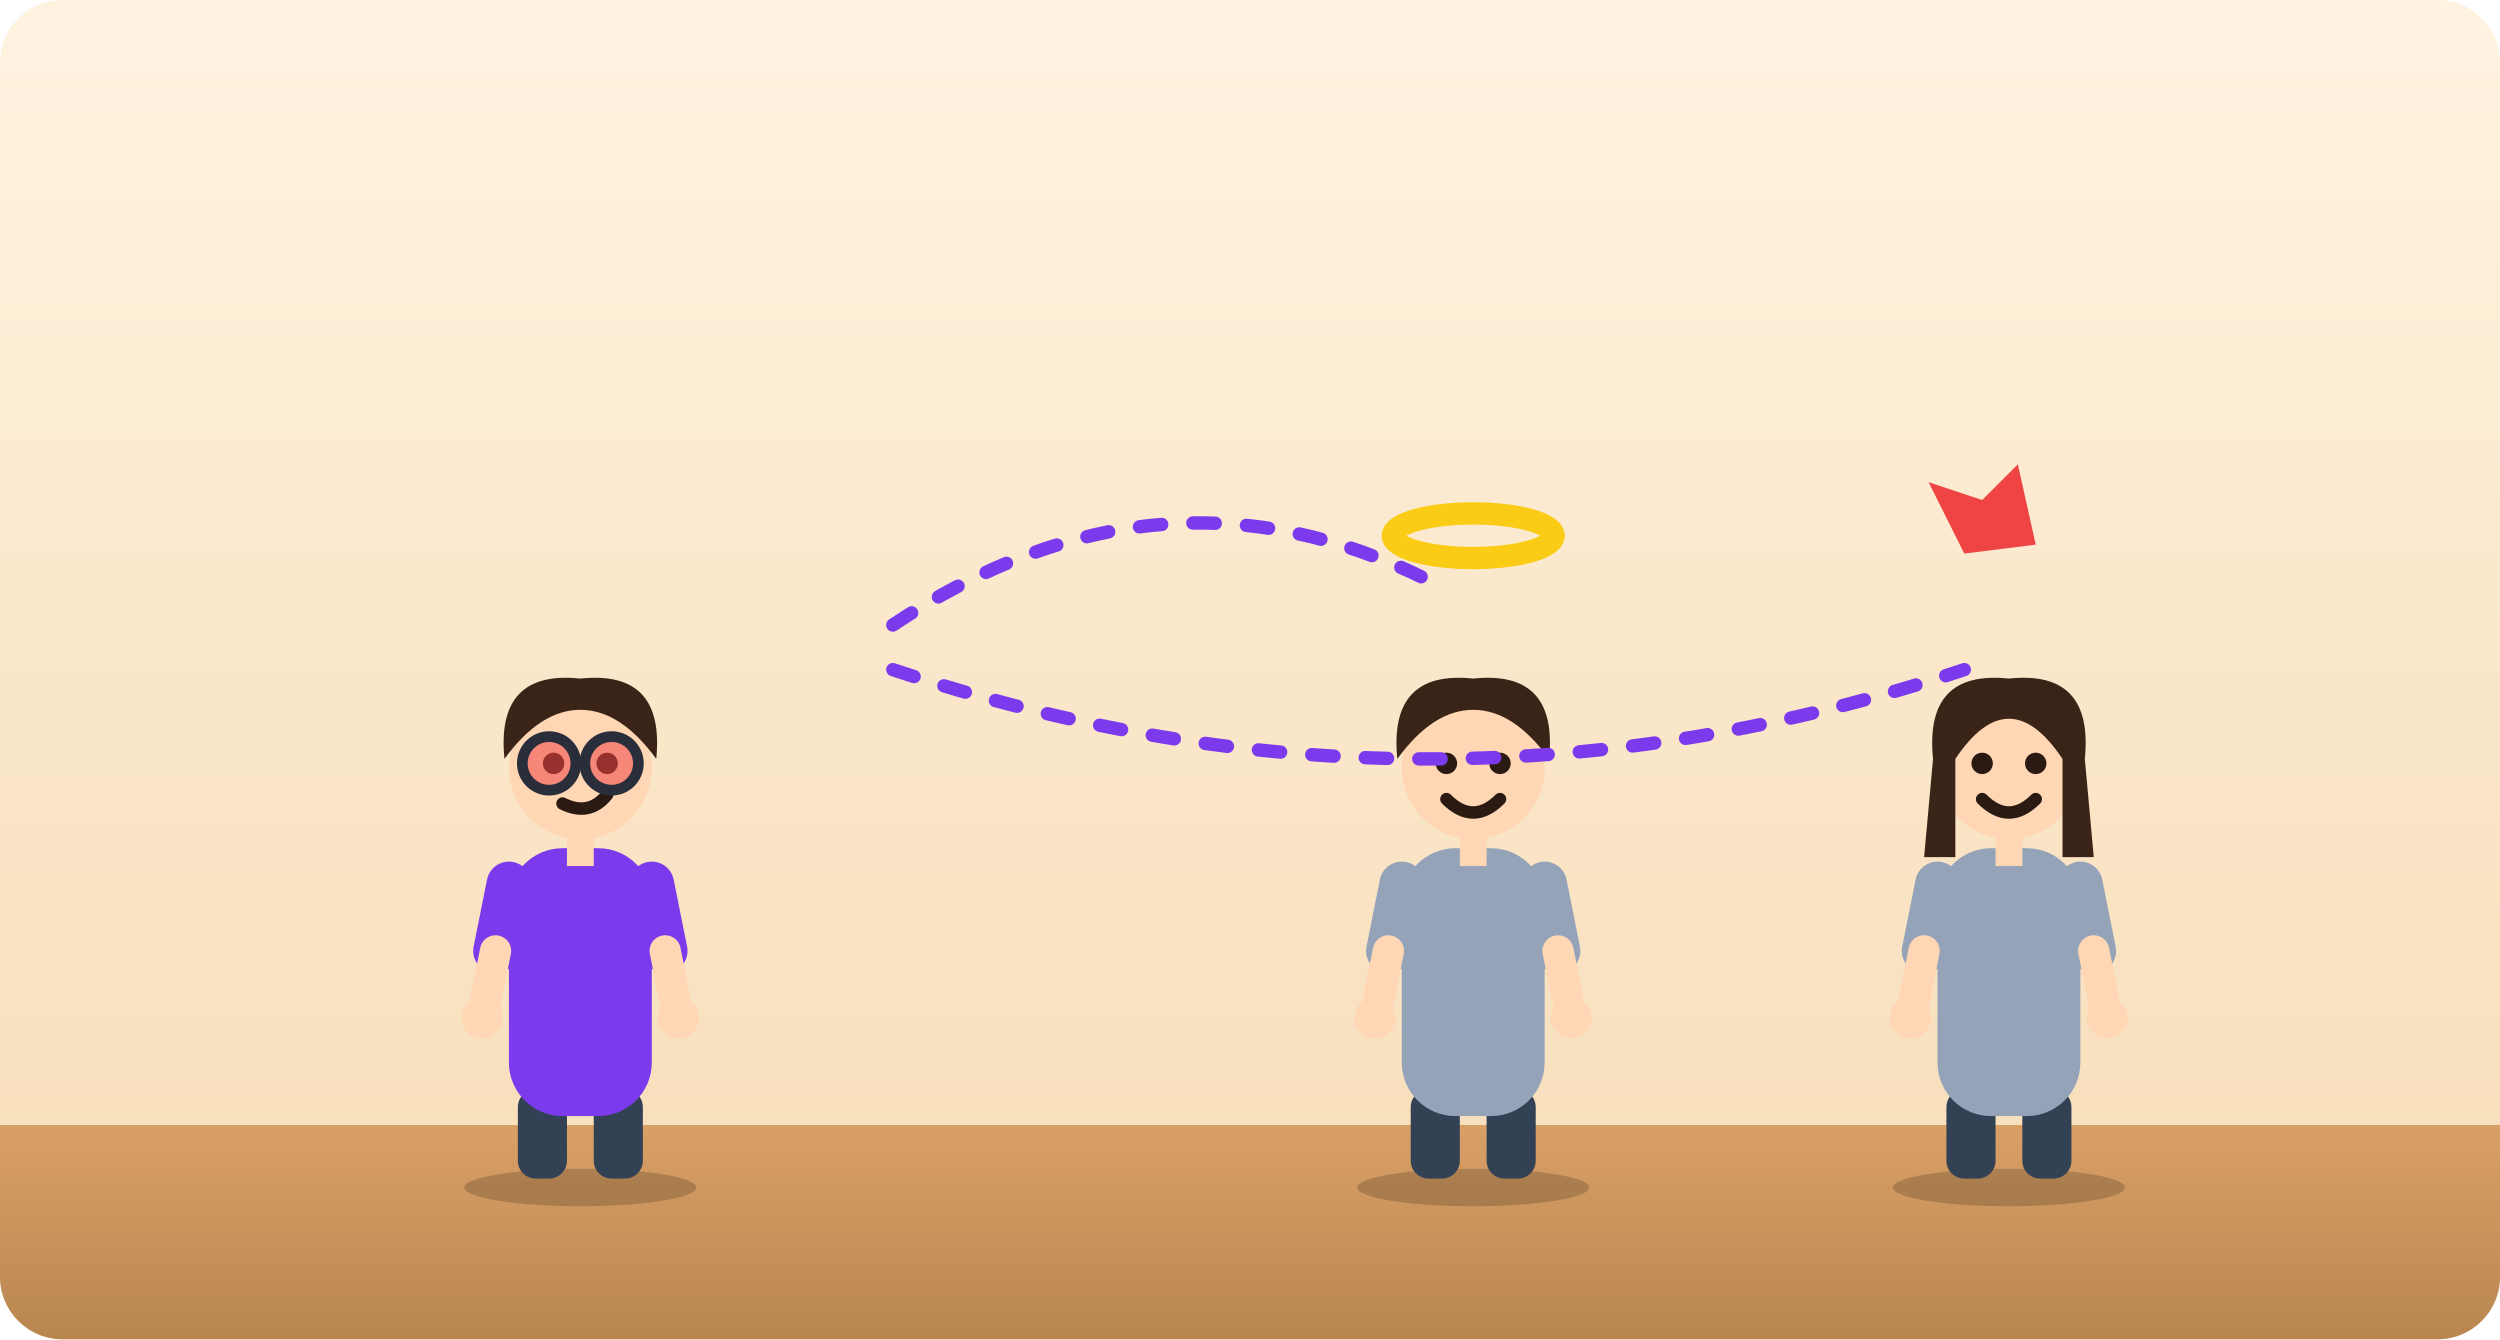
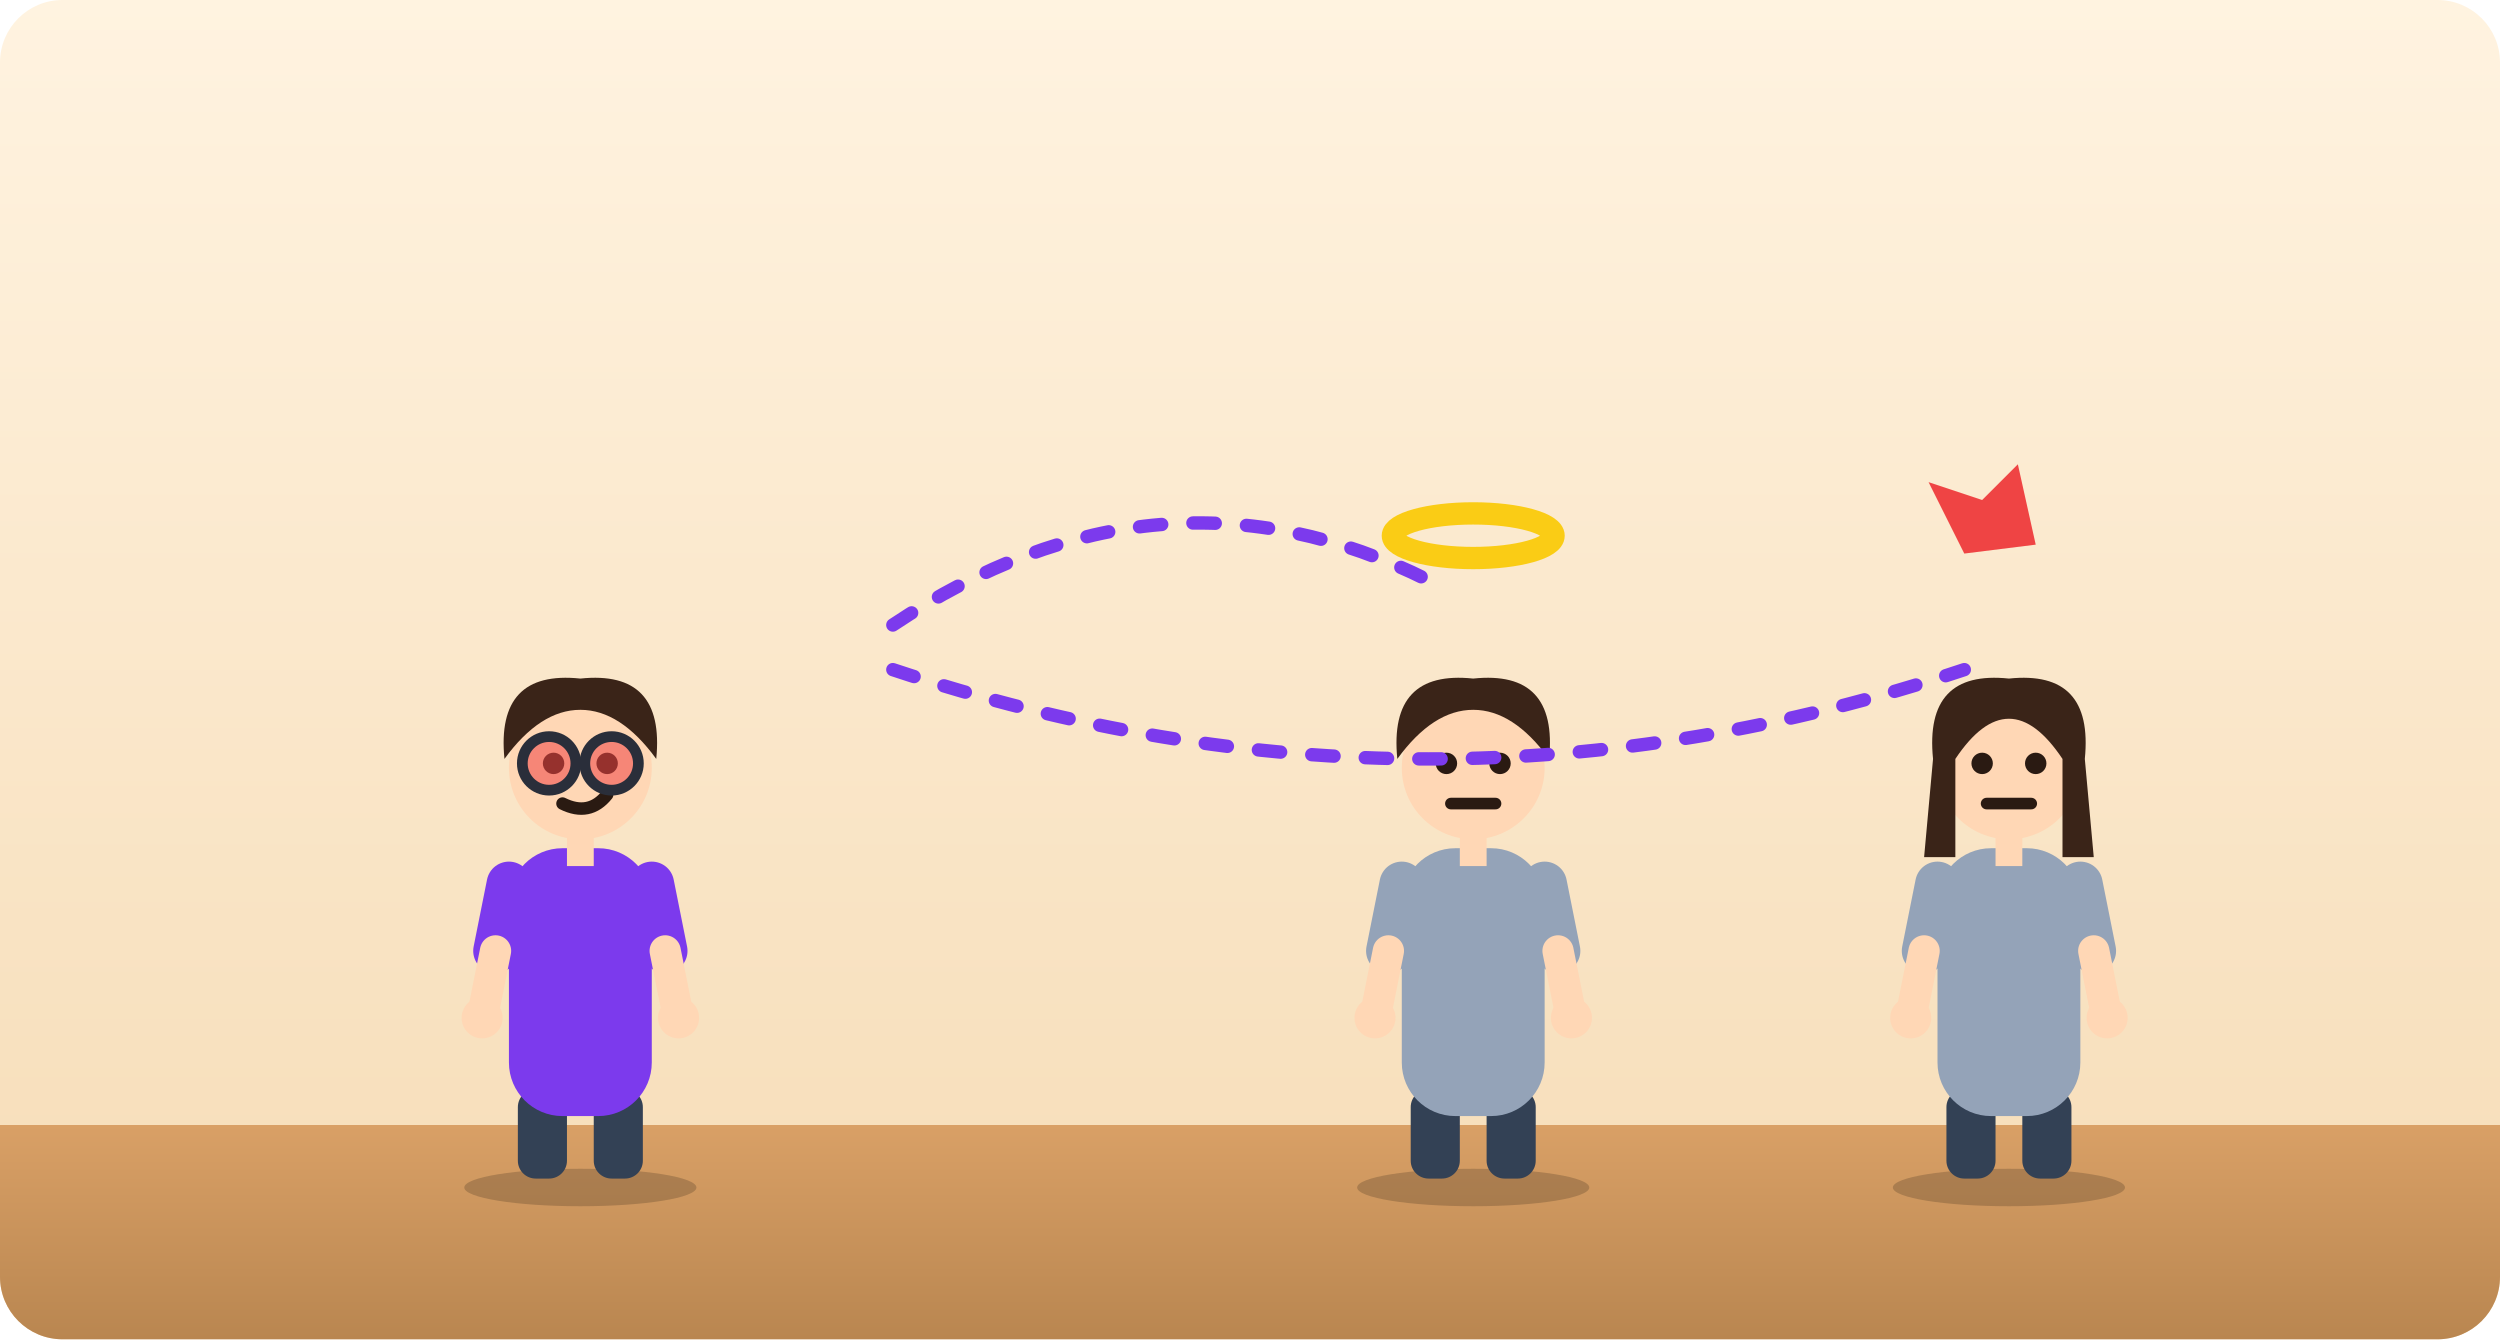
<svg xmlns="http://www.w3.org/2000/svg" data-n="3" data-t="1" data-c="#7c3aed" viewBox="0 0 560 300" role="img" aria-label="색안경 때문에 똑같은 사람인데도 한쪽만 좋게 보는 편견">
  <defs>
    <clipPath id="bias_clip">
      <rect width="560" height="300" rx="14" />
    </clipPath>
    <linearGradient id="bias_sky" x1="0" y1="0" x2="0" y2="1">
      <stop offset="0" stop-color="#fff3e0" />
      <stop offset="1" stop-color="#f6dcb6" />
    </linearGradient>
    <linearGradient id="bias_gr" x1="0" y1="0" x2="0" y2="1">
      <stop offset="0" stop-color="#d9a066" />
      <stop offset="1" stop-color="#b98650" />
    </linearGradient>
  </defs>
  <g clip-path="url(#bias_clip)">
    <rect width="560" height="300" fill="url(#bias_sky)" />
    <rect x="0" y="252" width="560" height="48" fill="url(#bias_gr)" />
    <g class="vs up" data-s="1">
      <g transform="translate(130 254)">
        <ellipse cx="0" cy="12" rx="26" ry="4.2" fill="#000" fill-opacity="0.18" />
        <rect x="-14" y="-10" width="11" height="20" rx="4" fill="#334155" />
        <rect x="3" y="-10" width="11" height="20" rx="4" fill="#334155" />
        <rect x="-16" y="-64" width="32" height="60" rx="12" fill="#7c3aed" />
        <path d="M-16 -56L-19 -41" fill="none" stroke="#7c3aed" stroke-width="10" stroke-linecap="round" stroke-linejoin="round" />
        <path d="M-19 -41L-22 -26" fill="none" stroke="#ffd7b5" stroke-width="7" stroke-linecap="round" stroke-linejoin="round" />
        <circle cx="-22" cy="-26" r="4.6" fill="#ffd7b5" />
        <path d="M16 -56L19 -41" fill="none" stroke="#7c3aed" stroke-width="10" stroke-linecap="round" stroke-linejoin="round" />
        <path d="M19 -41L22 -26" fill="none" stroke="#ffd7b5" stroke-width="7" stroke-linecap="round" stroke-linejoin="round" />
        <circle cx="22" cy="-26" r="4.6" fill="#ffd7b5" />
        <rect x="-3" y="-68" width="6" height="8" fill="#ffd7b5" />
        <circle cx="0" cy="-82" r="16" fill="#ffd7b5" />
        <path d="M-17 -84Q-19 -104 0 -102Q19 -104 17 -84Q9 -95 0 -95Q-9 -95 -17 -84Z" fill="#3a2418" />
        <circle cx="-6" cy="-83" r="2.4" fill="#2a1a12" />
        <circle cx="6" cy="-83" r="2.4" fill="#2a1a12" />
        <path d="M-4 -74Q2 -71 6 -76" fill="none" stroke="#2a1a12" stroke-width="2.8" stroke-linecap="round" stroke-linejoin="round" />
        <g fill="#ef4444" fill-opacity=".55" stroke="#2a2e3a" stroke-width="2.4">
          <circle cx="-7" cy="-83" r="6" />
          <circle cx="7" cy="-83" r="6" />
        </g>
      </g>
    </g>
    <g class="vs up" data-s="2">
      <g transform="translate(330 254)">
        <ellipse cx="0" cy="12" rx="26" ry="4.2" fill="#000" fill-opacity="0.18" />
        <rect x="-14" y="-10" width="11" height="20" rx="4" fill="#334155" />
        <rect x="3" y="-10" width="11" height="20" rx="4" fill="#334155" />
        <rect x="-16" y="-64" width="32" height="60" rx="12" fill="#94a3b8" />
        <path d="M-16 -56L-19 -41" fill="none" stroke="#94a3b8" stroke-width="10" stroke-linecap="round" stroke-linejoin="round" />
        <path d="M-19 -41L-22 -26" fill="none" stroke="#ffd7b5" stroke-width="7" stroke-linecap="round" stroke-linejoin="round" />
        <circle cx="-22" cy="-26" r="4.6" fill="#ffd7b5" />
        <path d="M16 -56L19 -41" fill="none" stroke="#94a3b8" stroke-width="10" stroke-linecap="round" stroke-linejoin="round" />
        <path d="M19 -41L22 -26" fill="none" stroke="#ffd7b5" stroke-width="7" stroke-linecap="round" stroke-linejoin="round" />
        <circle cx="22" cy="-26" r="4.6" fill="#ffd7b5" />
        <rect x="-3" y="-68" width="6" height="8" fill="#ffd7b5" />
        <circle cx="0" cy="-82" r="16" fill="#ffd7b5" />
        <path d="M-17 -84Q-19 -104 0 -102Q19 -104 17 -84Q9 -95 0 -95Q-9 -95 -17 -84Z" fill="#3a2418" />
        <circle cx="-6" cy="-83" r="2.4" fill="#2a1a12" />
        <circle cx="6" cy="-83" r="2.4" fill="#2a1a12" />
-         <path d="M-6 -75Q0 -69 6 -75" fill="none" stroke="#2a1a12" stroke-width="2.8" stroke-linecap="round" stroke-linejoin="round" />
+         <path d="M-5 -74H5" fill="none" stroke="#2a1a12" stroke-width="2.6" stroke-linecap="round" stroke-linejoin="round" />
      </g>
      <g transform="translate(450 254)">
        <ellipse cx="0" cy="12" rx="26" ry="4.2" fill="#000" fill-opacity="0.18" />
        <rect x="-14" y="-10" width="11" height="20" rx="4" fill="#334155" />
        <rect x="3" y="-10" width="11" height="20" rx="4" fill="#334155" />
        <rect x="-16" y="-64" width="32" height="60" rx="12" fill="#94a3b8" />
        <path d="M-16 -56L-19 -41" fill="none" stroke="#94a3b8" stroke-width="10" stroke-linecap="round" stroke-linejoin="round" />
        <path d="M-19 -41L-22 -26" fill="none" stroke="#ffd7b5" stroke-width="7" stroke-linecap="round" stroke-linejoin="round" />
        <circle cx="-22" cy="-26" r="4.6" fill="#ffd7b5" />
        <path d="M16 -56L19 -41" fill="none" stroke="#94a3b8" stroke-width="10" stroke-linecap="round" stroke-linejoin="round" />
        <path d="M19 -41L22 -26" fill="none" stroke="#ffd7b5" stroke-width="7" stroke-linecap="round" stroke-linejoin="round" />
        <circle cx="22" cy="-26" r="4.6" fill="#ffd7b5" />
        <rect x="-3" y="-68" width="6" height="8" fill="#ffd7b5" />
        <circle cx="0" cy="-82" r="16" fill="#ffd7b5" />
        <path d="M-17 -84Q-19 -104 0 -102Q19 -104 17 -84L19 -62L12 -62L12 -84Q6 -93 0 -93Q-6 -93 -12 -84L-12 -62L-19 -62Z" fill="#3a2418" />
        <circle cx="-6" cy="-83" r="2.4" fill="#2a1a12" />
        <circle cx="6" cy="-83" r="2.4" fill="#2a1a12" />
-         <path d="M-6 -75Q0 -69 6 -75" fill="none" stroke="#2a1a12" stroke-width="2.8" stroke-linecap="round" stroke-linejoin="round" />
+         <path d="M-5 -74H5" fill="none" stroke="#2a1a12" stroke-width="2.6" stroke-linecap="round" stroke-linejoin="round" />
      </g>
    </g>
    <g class="vs pop" data-s="3">
      <ellipse cx="330" cy="120" rx="18" ry="5" fill="none" stroke="#facc15" stroke-width="5" />
      <path d="M440 124L432 108L444 112L452 104L456 122Z" fill="#ef4444" />
      <path d="M200 140Q260 100 320 130" fill="none" stroke="#7c3aed" stroke-width="3" stroke-linecap="round" stroke-linejoin="round" stroke-dasharray="5 7" />
      <path d="M200 150Q320 190 440 150" fill="none" stroke="#7c3aed" stroke-width="3" stroke-linecap="round" stroke-linejoin="round" stroke-dasharray="5 7" />
    </g>
  </g>
</svg>
